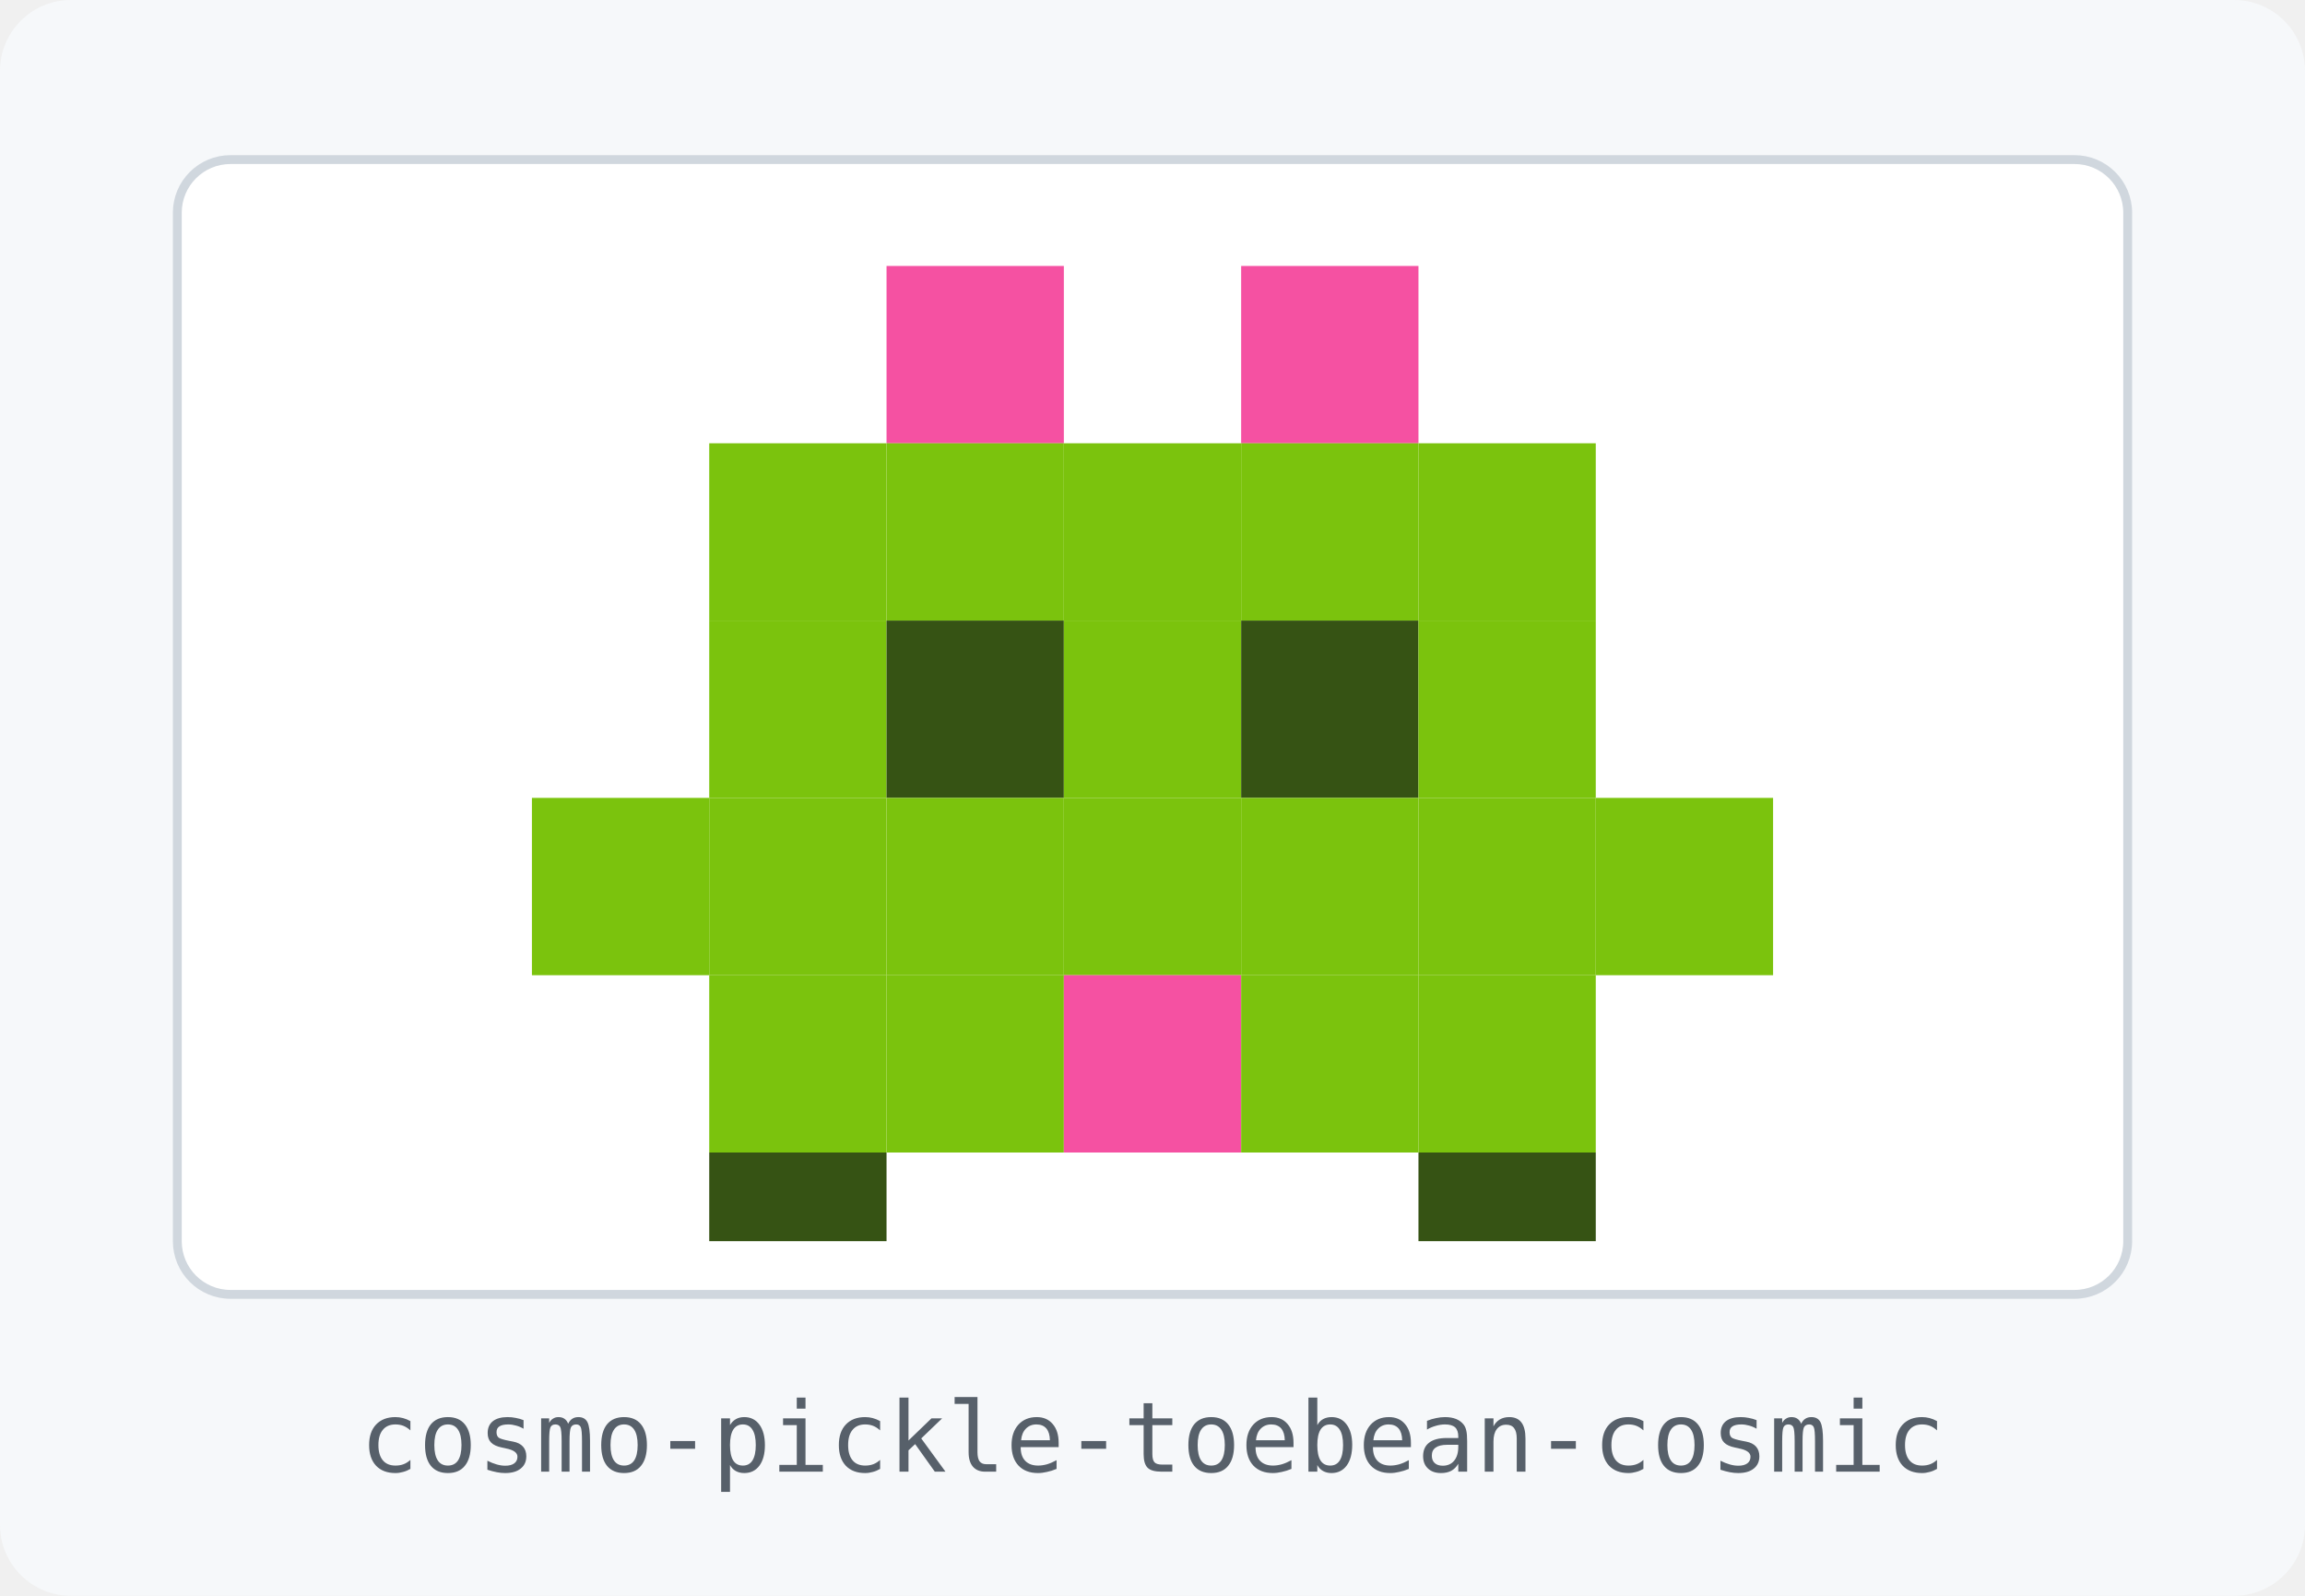
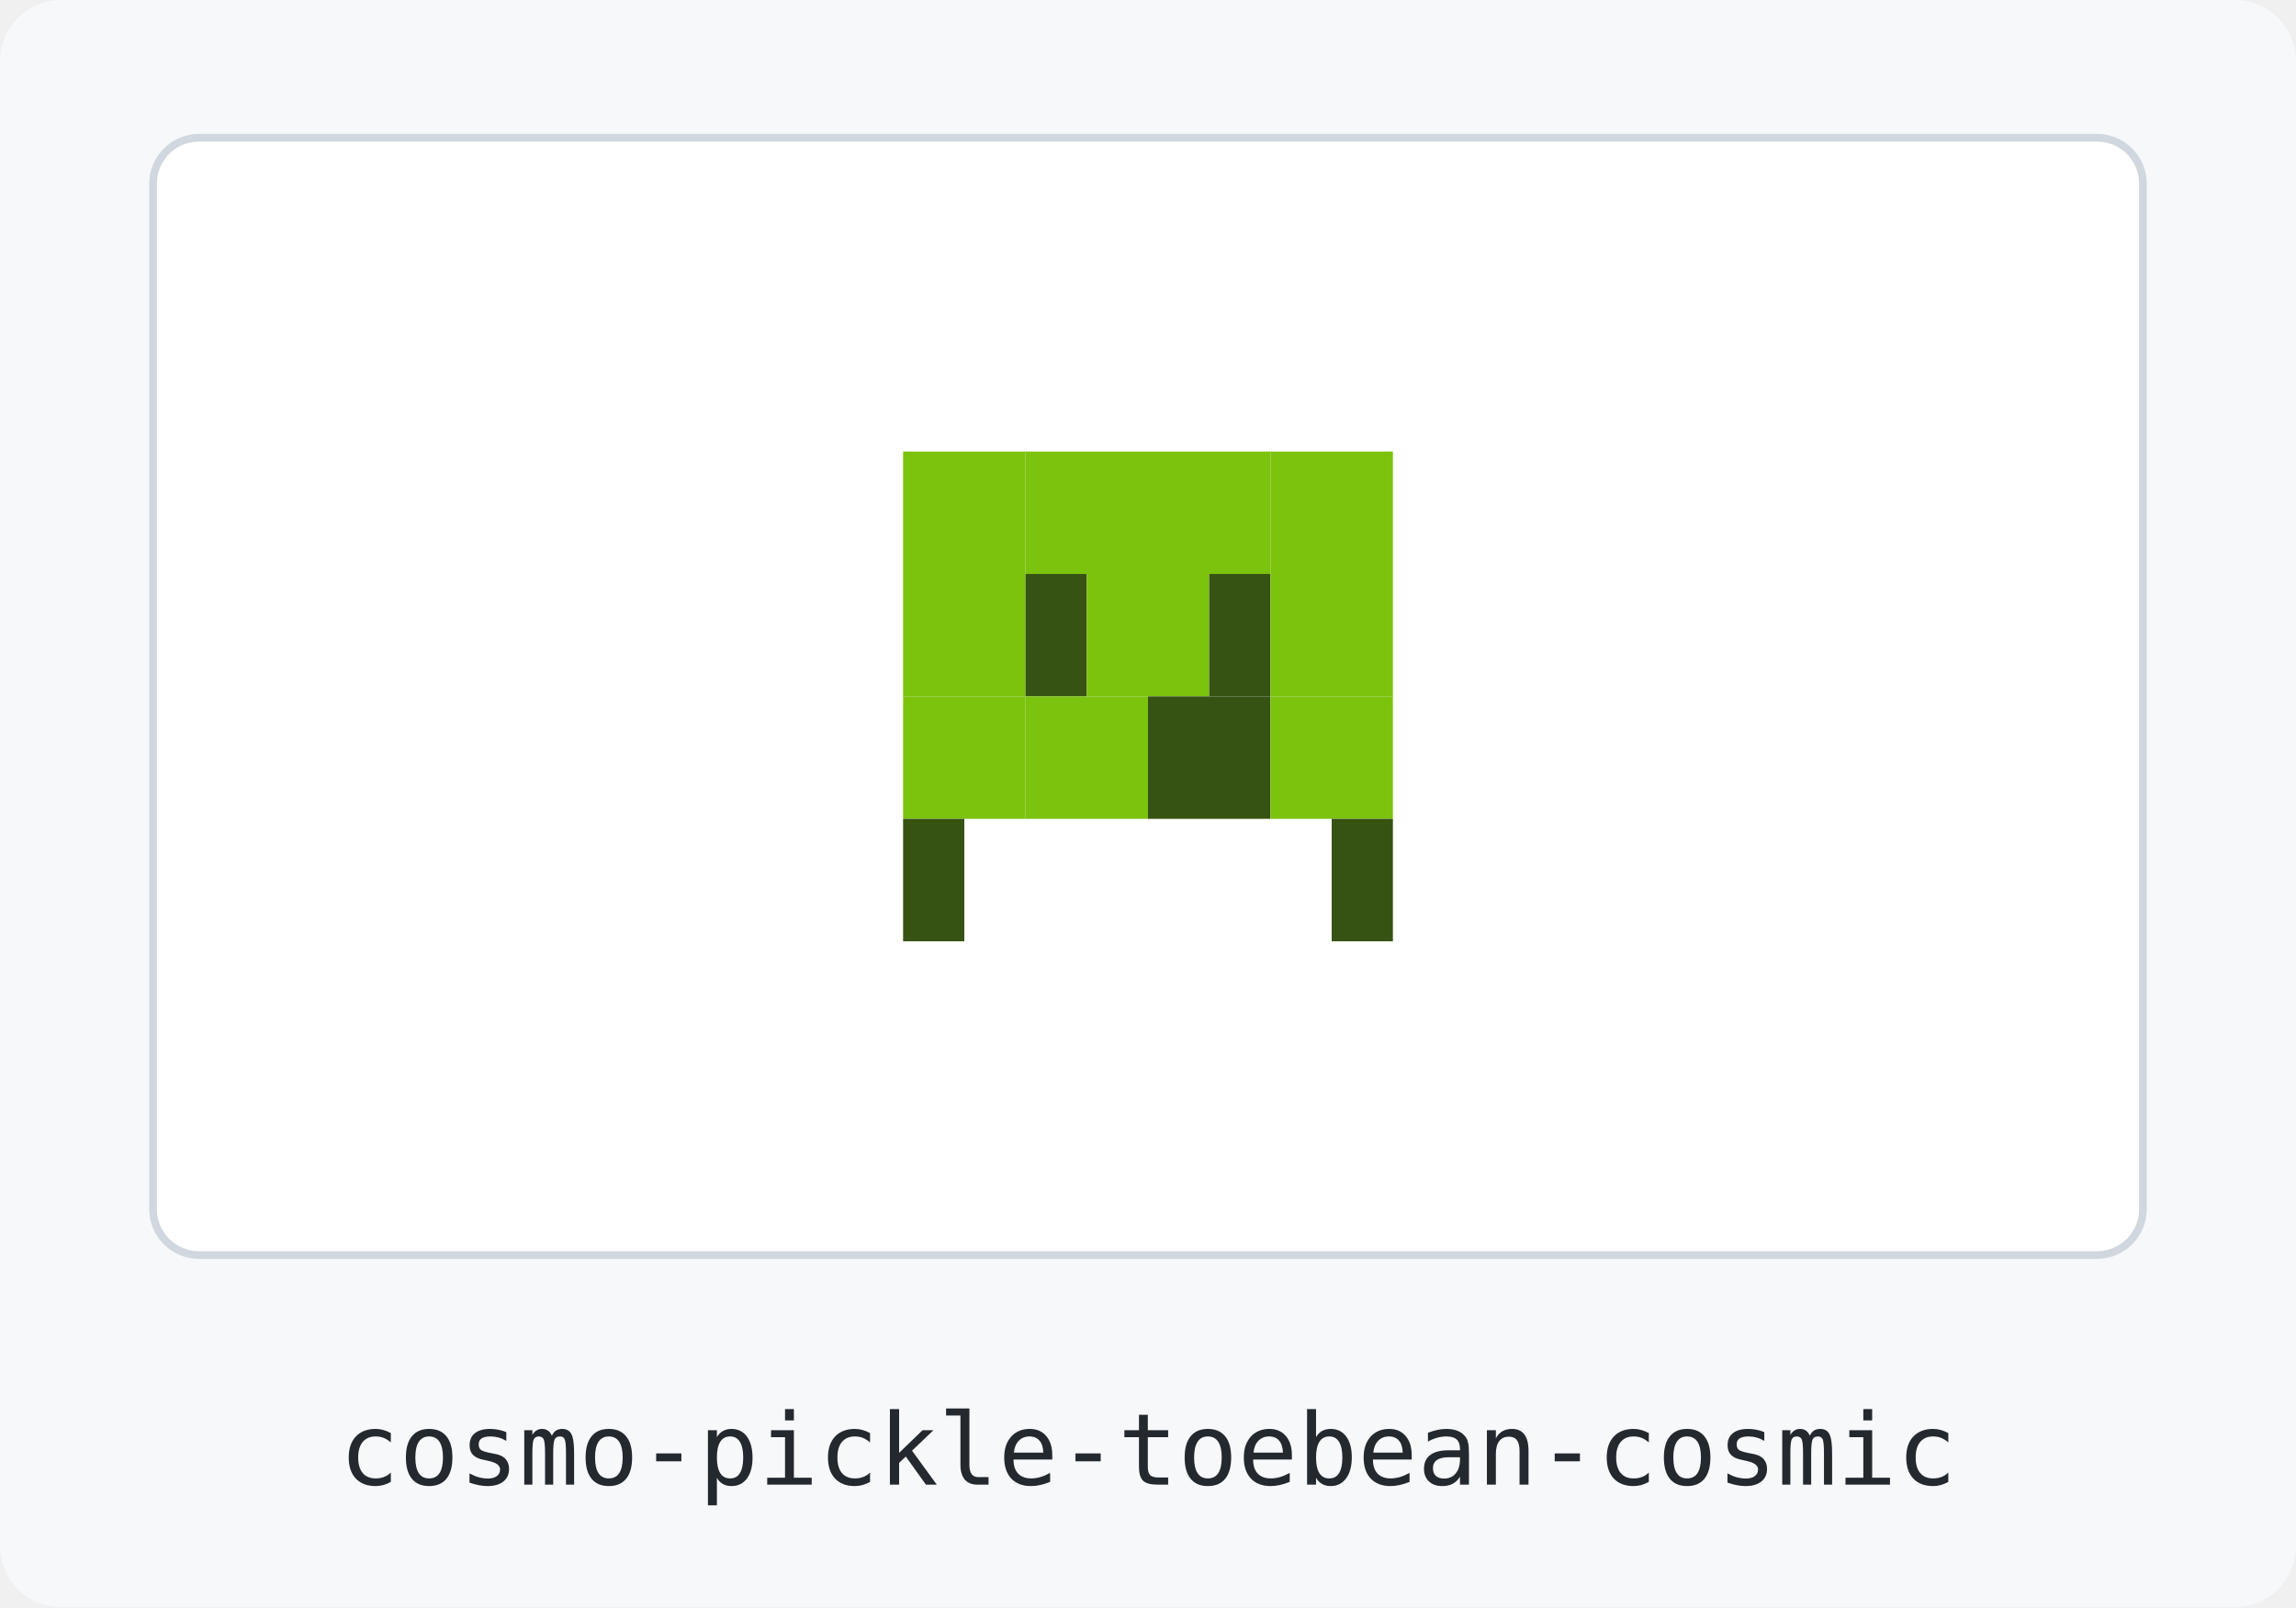
- <svg xmlns="http://www.w3.org/2000/svg" width="260" height="180" viewBox="0 0 260 180" role="img" aria-label="cosmo-pickle-toebean-cosmic clingon">
-   <rect width="260" height="180" rx="8" fill="#f6f8fa" />
-   <rect x="20" y="18" width="220" height="128" rx="6" fill="#ffffff" stroke="#d0d7de" />
-   <rect x="100" y="30" width="20" height="20" fill="#f551a2" />
-   <rect x="140" y="30" width="20" height="20" fill="#f551a2" />
-   <rect x="80" y="50" width="20" height="20" fill="#7bc30d" />
-   <rect x="100" y="50" width="20" height="20" fill="#7bc30d" />
-   <rect x="120" y="50" width="20" height="20" fill="#7bc30d" />
-   <rect x="140" y="50" width="20" height="20" fill="#7bc30d" />
-   <rect x="160" y="50" width="20" height="20" fill="#7bc30d" />
-   <rect x="80" y="70" width="20" height="20" fill="#7bc30d" />
-   <rect x="100" y="70" width="20" height="20" fill="#365314" />
-   <rect x="120" y="70" width="20" height="20" fill="#7bc30d" />
-   <rect x="140" y="70" width="20" height="20" fill="#365314" />
-   <rect x="160" y="70" width="20" height="20" fill="#7bc30d" />
-   <rect x="60" y="90" width="20" height="20" fill="#7bc30d" />
-   <rect x="80" y="90" width="20" height="20" fill="#7bc30d" />
-   <rect x="100" y="90" width="20" height="20" fill="#7bc30d" />
-   <rect x="120" y="90" width="20" height="20" fill="#7bc30d" />
-   <rect x="140" y="90" width="20" height="20" fill="#7bc30d" />
-   <rect x="160" y="90" width="20" height="20" fill="#7bc30d" />
-   <rect x="180" y="90" width="20" height="20" fill="#7bc30d" />
-   <rect x="80" y="110" width="20" height="20" fill="#7bc30d" />
-   <rect x="100" y="110" width="20" height="20" fill="#7bc30d" />
-   <rect x="120" y="110" width="20" height="20" fill="#f551a2" />
-   <rect x="140" y="110" width="20" height="20" fill="#7bc30d" />
-   <rect x="160" y="110" width="20" height="20" fill="#7bc30d" />
-   <rect x="80" y="130" width="20" height="10" fill="#365314" />
-   <rect x="160" y="130" width="20" height="10" fill="#365314" />
-   <text x="130" y="166" text-anchor="middle" font-family="ui-monospace, SFMono-Regular, Menlo, Consolas, monospace" font-size="11" fill="#57606a">cosmo-pickle-toebean-cosmic</text>
+ <svg xmlns="http://www.w3.org/2000/svg" width="300" height="210" viewBox="0 0 300 210" role="img" aria-label="cosmo-pickle-toebean-cosmic clingon">
+   <rect width="300" height="210" rx="8" fill="#f6f8fa" />
+   <rect x="20" y="18" width="260" height="146" rx="6" fill="#ffffff" stroke="#d0d7de" />
+   <rect x="118" y="59" width="16" height="16" fill="#7bc30d" />
+   <rect x="134" y="59" width="16" height="16" fill="#7bc30d" />
+   <rect x="150" y="59" width="16" height="16" fill="#7bc30d" />
+   <rect x="166" y="59" width="16" height="16" fill="#7bc30d" />
+   <rect x="118" y="75" width="16" height="16" fill="#7bc30d" />
+   <rect x="134" y="75" width="8" height="16" fill="#365314" />
+   <rect x="142" y="75" width="8" height="16" fill="#7bc30d" />
+   <rect x="150" y="75" width="8" height="16" fill="#7bc30d" />
+   <rect x="158" y="75" width="8" height="16" fill="#365314" />
+   <rect x="166" y="75" width="16" height="16" fill="#7bc30d" />
+   <rect x="118" y="91" width="16" height="16" fill="#7bc30d" />
+   <rect x="134" y="91" width="16" height="16" fill="#7bc30d" />
+   <rect x="150" y="91" width="16" height="16" fill="#365314" />
+   <rect x="166" y="91" width="16" height="16" fill="#7bc30d" />
+   <rect x="118" y="107" width="8" height="16" fill="#365314" />
+   <rect x="174" y="107" width="8" height="16" fill="#365314" />
+   <text x="150" y="194" text-anchor="middle" font-family="ui-monospace, SFMono-Regular, Menlo, Consolas, monospace" font-size="13" font-weight="400" fill="#24292f">cosmo-pickle-toebean-cosmic</text>
</svg>
